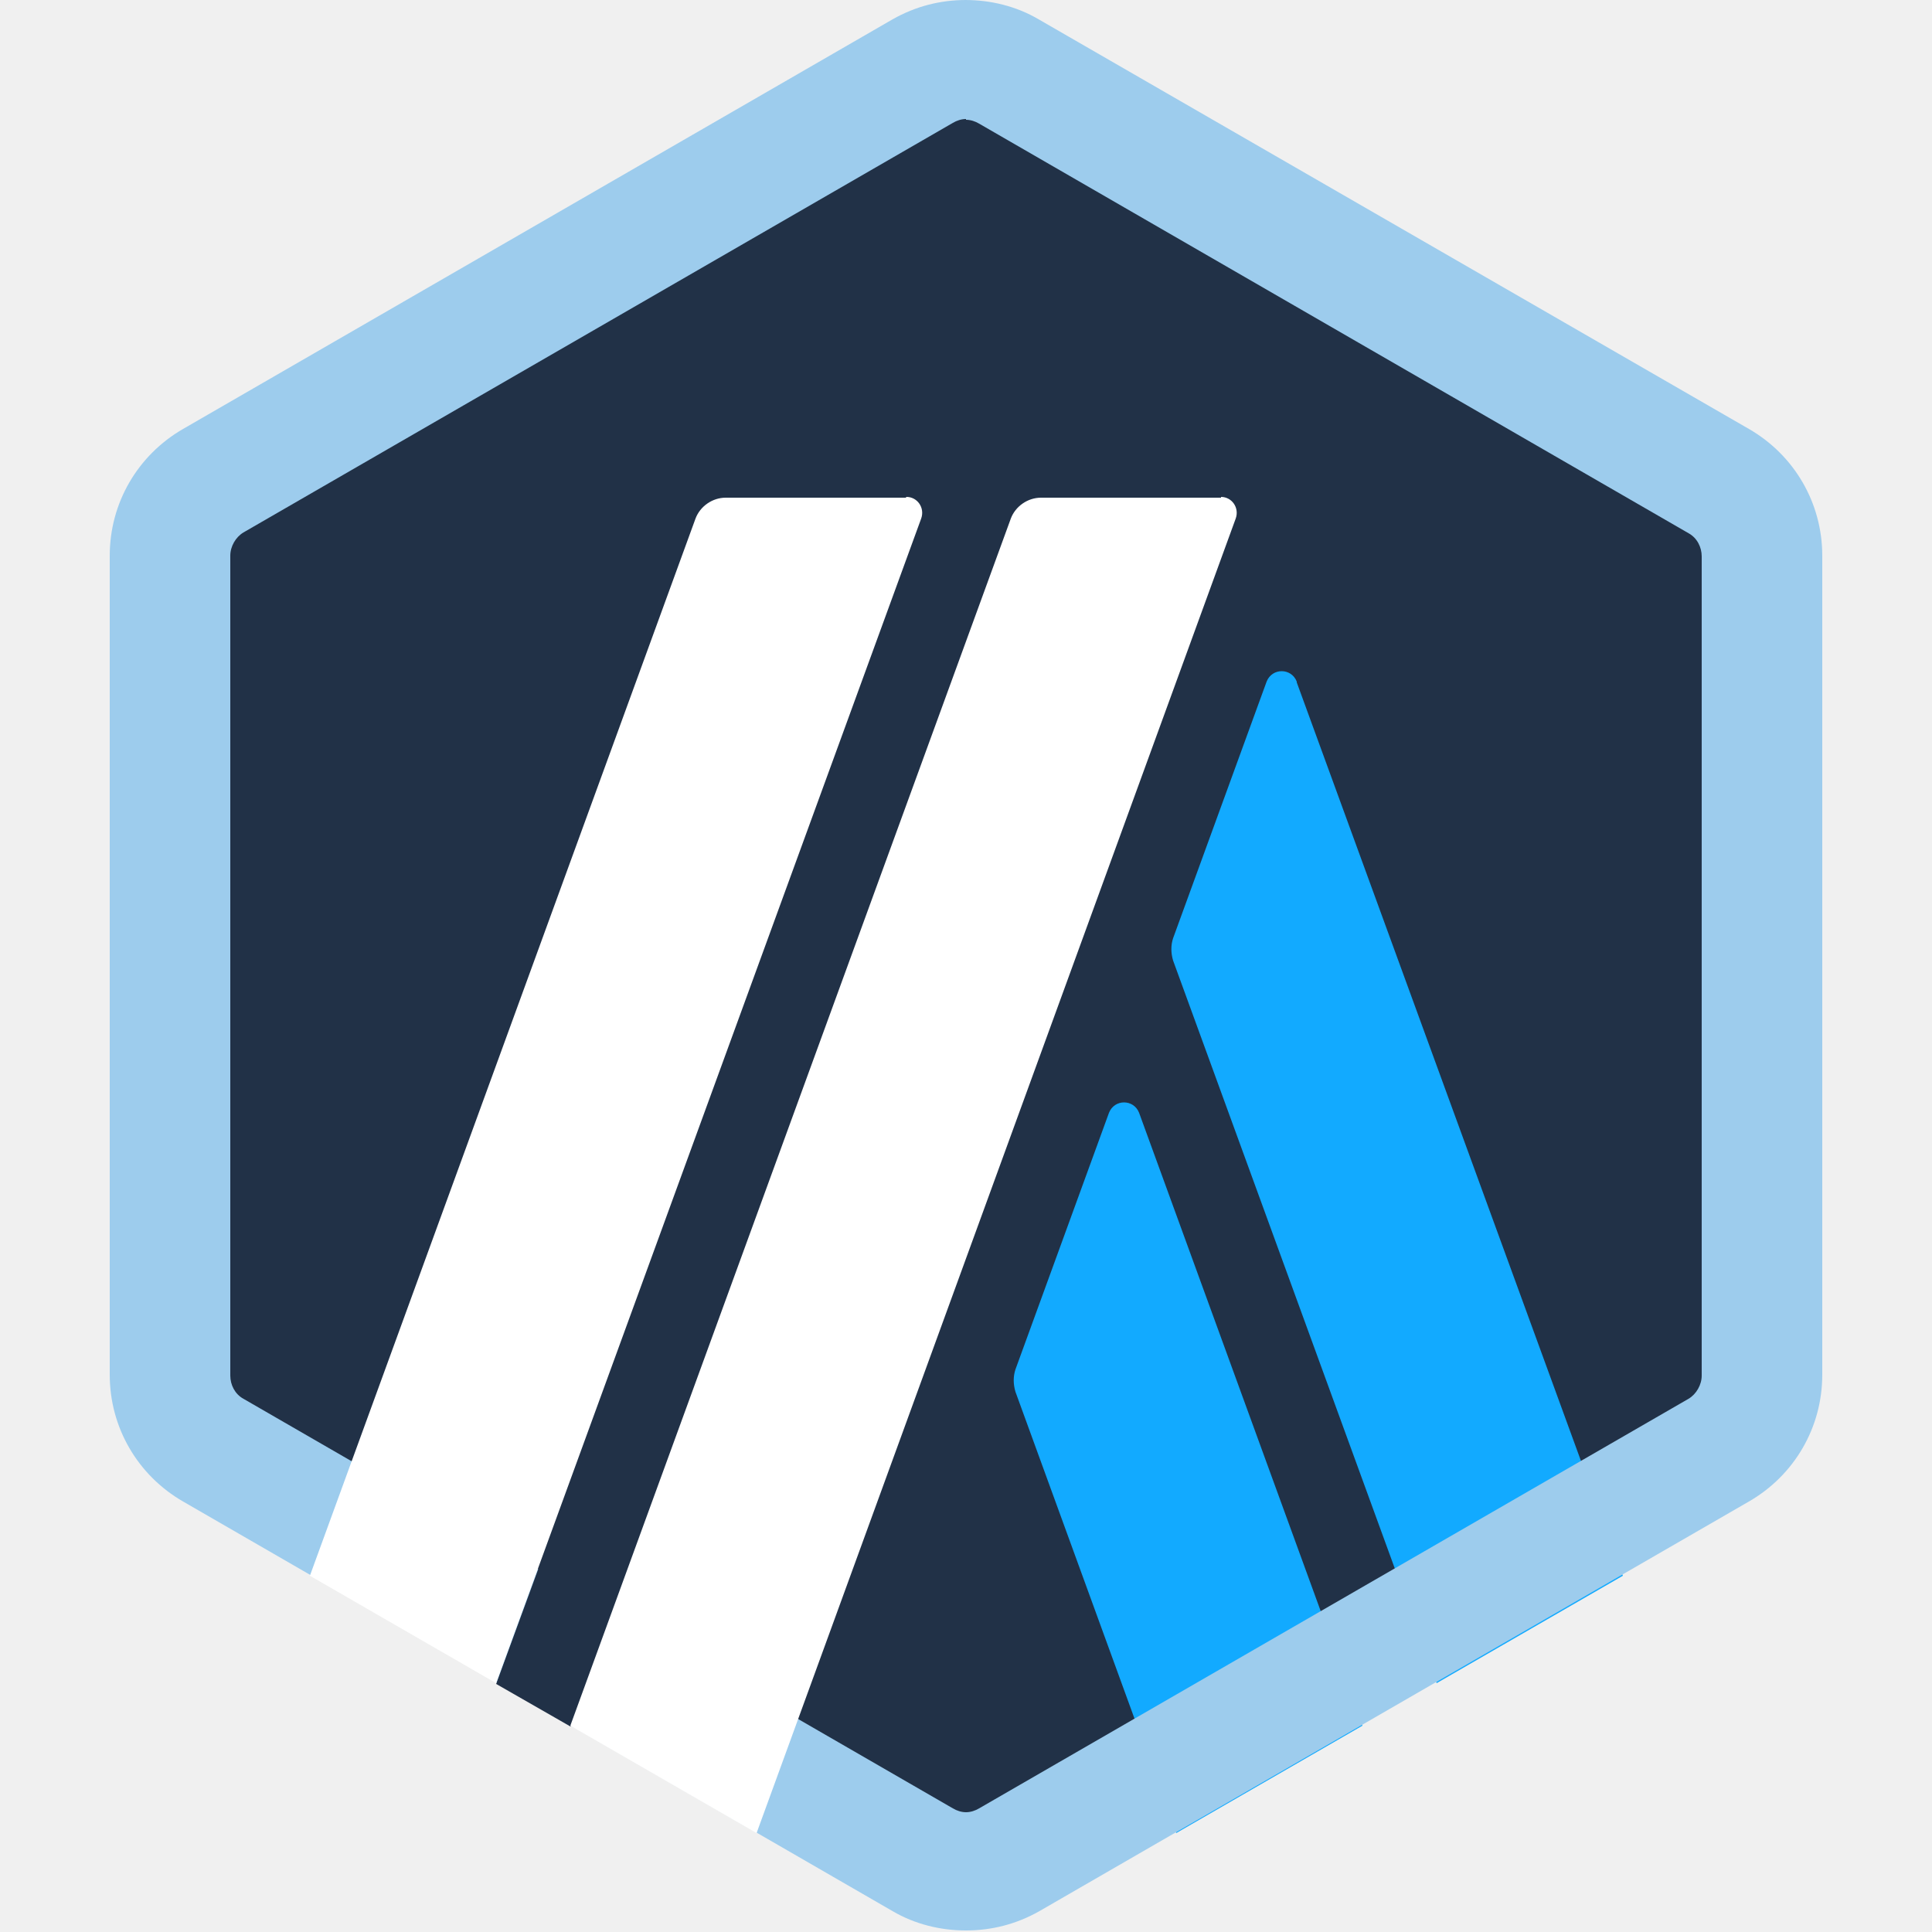
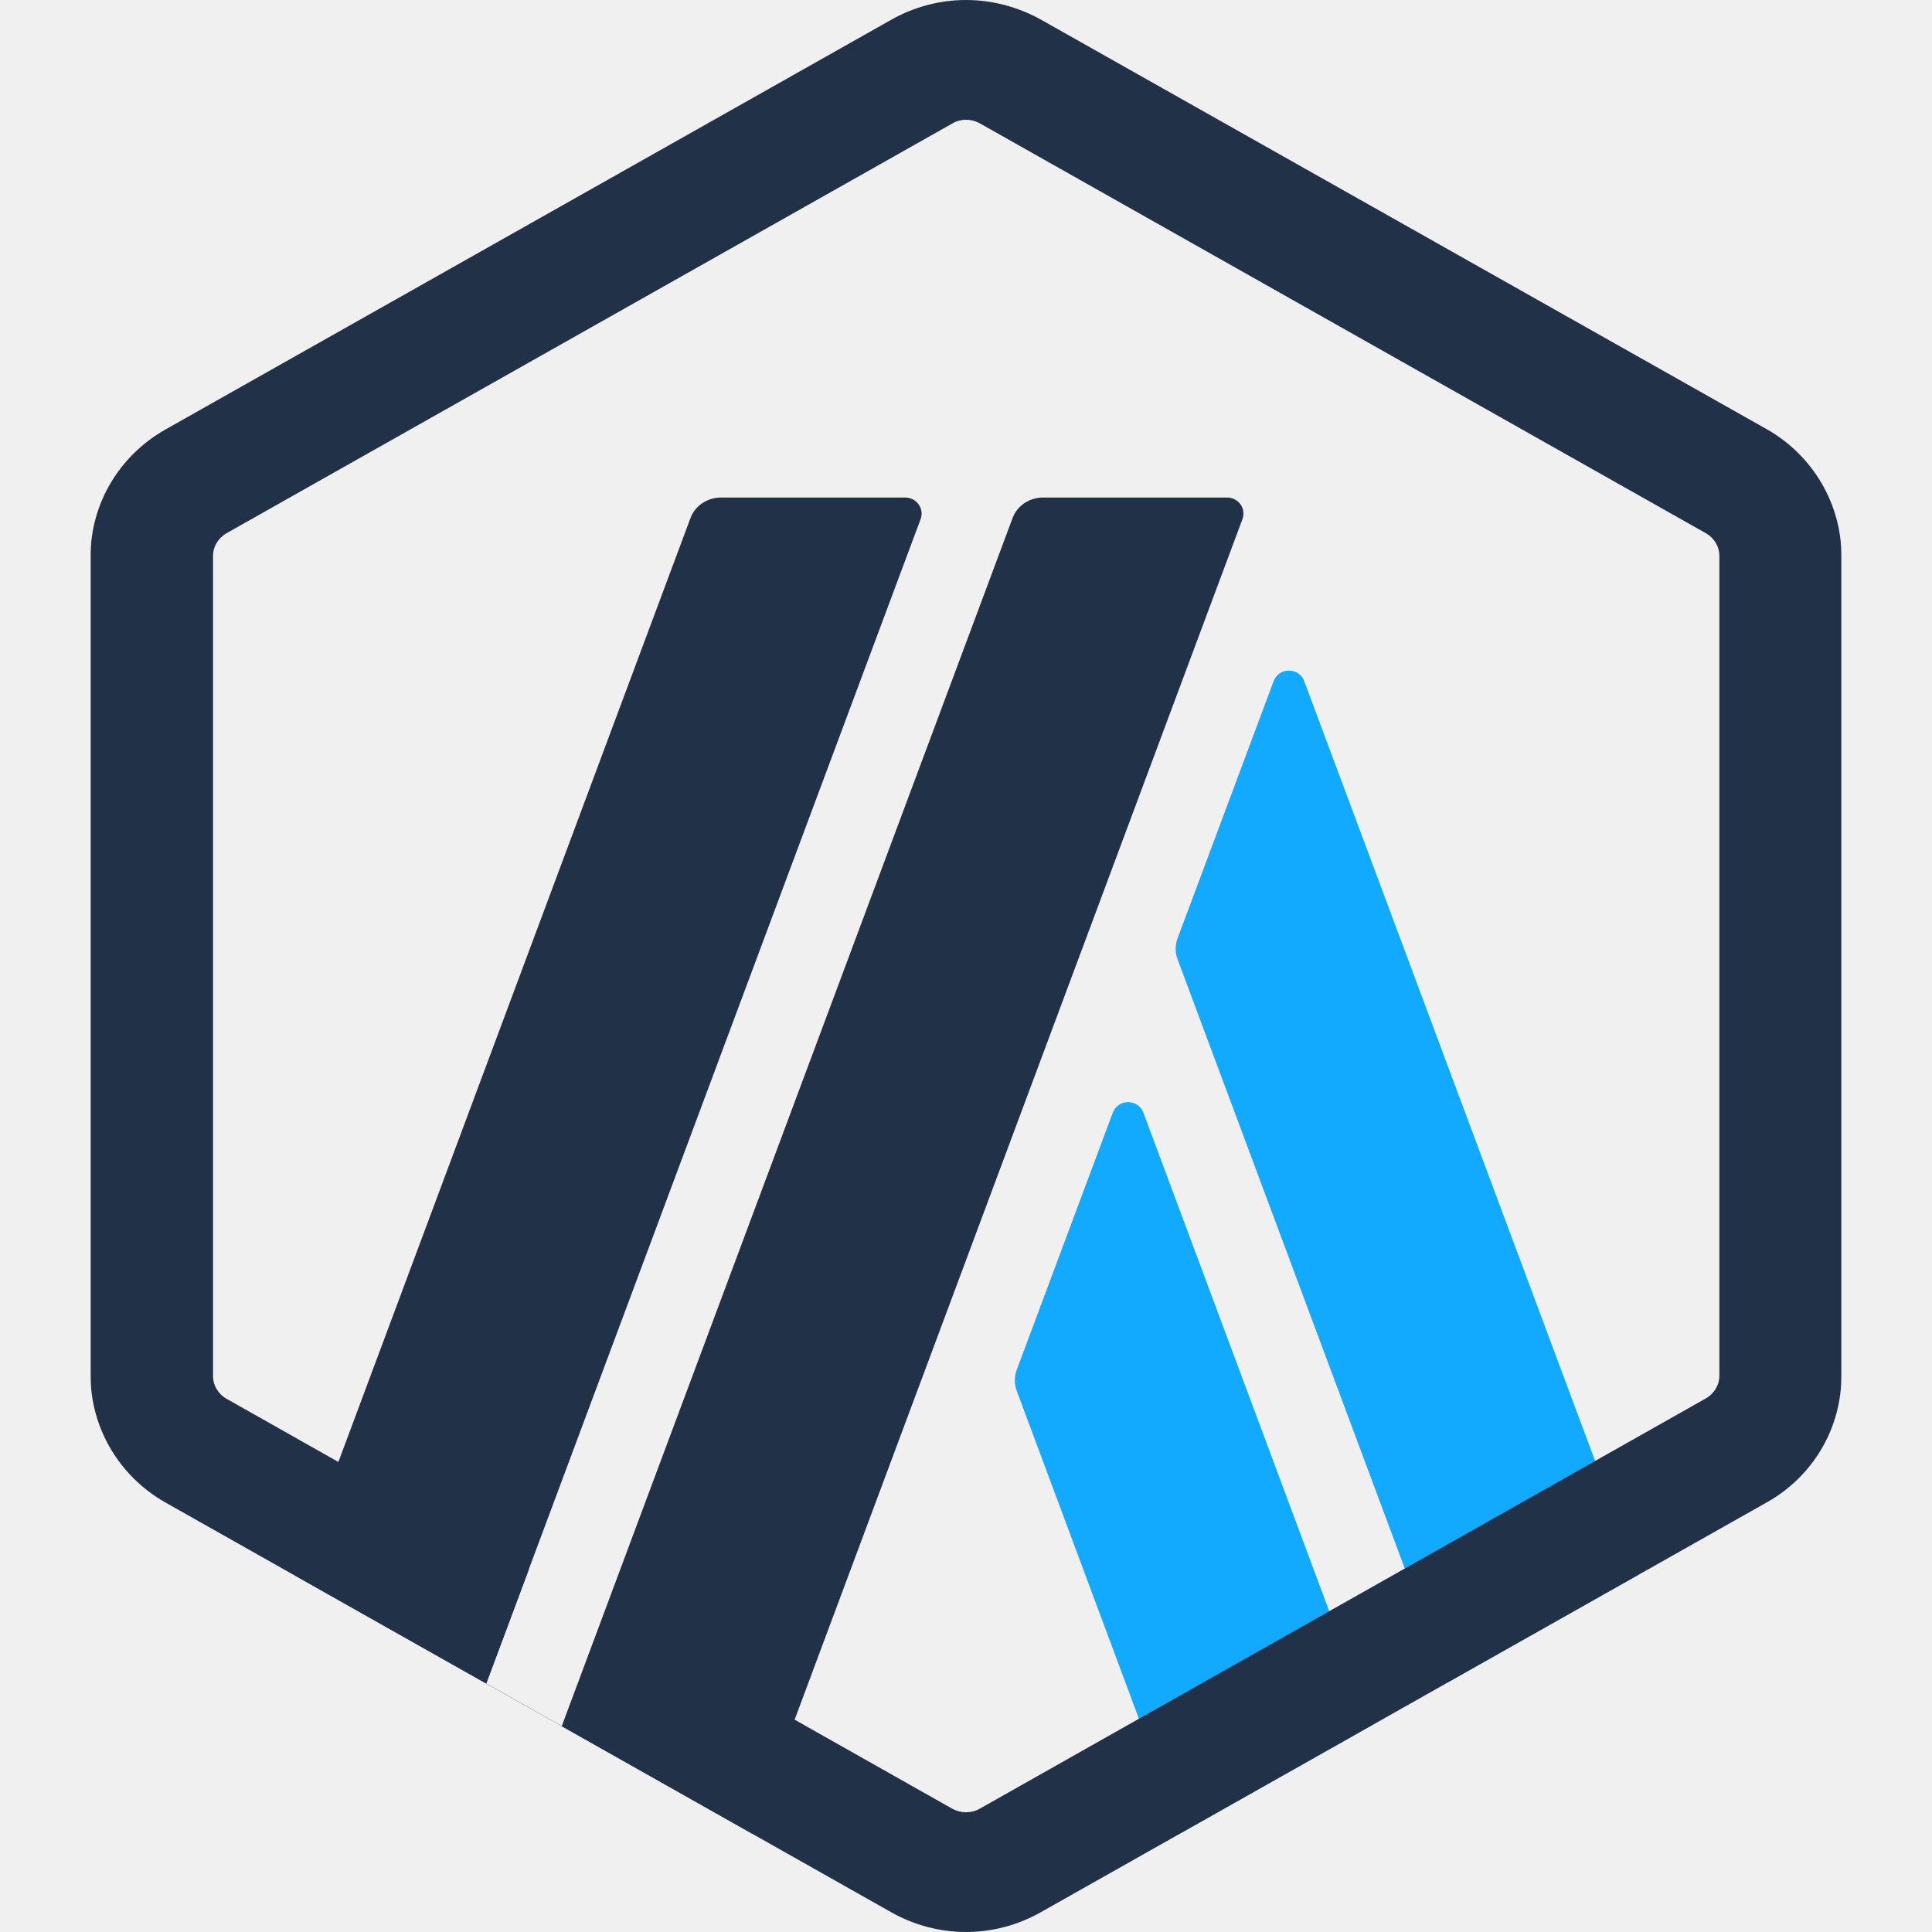
- <svg xmlns="http://www.w3.org/2000/svg" xml:space="preserve" id="Layer_1" x="0" y="0" viewBox="0 0 2500 2500">
-   <style>.st1{fill:#213147}.st2{fill:#12aaff}.st4{fill:#fff}</style>
-   <g id="Layer_x0020_1">
-     <g id="_2405588477232">
-       <path d="M0 0h2500v2500H0z" style="fill:none" />
-       <path d="M226 760v980c0 63 33 120 88 152l849 490c54 31 121 31 175 0l849-490c54-31 88-89 88-152V760c0-63-33-120-88-152l-849-490c-54-31-121-31-175 0L314 608c-54 31-87 89-87 152z" class="st1" />
-       <path d="m1435 1440-121 332c-3 9-3 19 0 29l208 571 241-139-289-793c-7-18-32-18-39 0M1678 882c-7-18-32-18-39 0l-121 332c-3 9-3 19 0 29l341 935 241-139-422-1156z" class="st2" />
-       <path d="M1250 155c6 0 12 2 17 5l918 530c11 6 17 18 17 30v1060c0 12-7 24-17 30l-918 530c-5 3-11 5-17 5s-12-2-17-5l-918-530c-11-6-17-18-17-30V719c0-12 7-24 17-30l918-530c5-3 11-5 17-5zm0-155c-33 0-65 8-95 25L237 555c-59 34-95 96-95 164v1060c0 68 36 130 95 164l918 530c29 17 62 25 95 25s65-8 95-25l918-530c59-34 95-96 95-164V719c0-68-36-130-95-164L1344 25c-29-17-62-25-95-25z" style="fill:#9dcced" />
-       <path d="m642 2179 85-232 170 141-159 146z" class="st1" />
-       <path d="M1172 644H939c-17 0-33 11-39 27L401 2039l241 139 550-1507c5-14-5-28-19-28zM1580 644h-233c-17 0-33 11-39 27L738 2233l241 139 620-1701c5-14-5-28-19-28z" class="st4" />
-     </g>
+ <svg xmlns="http://www.w3.org/2000/svg" width="512" height="512" viewBox="0 0 512 512" fill="none">
+   <mask id="mask0_11270_2095" style="mask-type:luminance" maskUnits="userSpaceOnUse" x="24" y="0" width="464" height="512">
+     <path d="M488 0H24V512H488V0Z" fill="white" />
+   </mask>
+   <g mask="url(#mask0_11270_2095)">
+     <path d="M294.885 294.906L269.499 362.872C268.75 364.757 268.75 366.851 269.499 368.736L313.093 485.715L363.542 457.229L303.025 294.906C301.632 291.136 296.277 291.136 294.885 294.906Z" fill="#12AAFF" />
+     <path d="M345.65 180.545C344.258 176.776 338.902 176.776 337.51 180.545L312.125 248.512C311.374 250.398 311.374 252.493 312.125 254.377L383.566 445.92L434.016 417.433L345.65 180.545Z" fill="#12AAFF" />
+     <path fill-rule="evenodd" clip-rule="evenodd" d="M259.642 32.674C258.464 32.046 257.285 31.732 256 31.732C254.822 31.732 253.536 32.046 252.466 32.674L60.096 141.274C57.847 142.531 56.454 144.835 56.454 147.348V364.653C56.454 367.165 57.847 369.469 60.096 370.726L140.145 415.943L128.875 446.128L148.904 457.439L173.928 435.025L252.358 479.326C253.536 479.954 254.715 480.269 256 480.269C257.285 480.269 258.571 479.954 259.642 479.326L452.011 370.621C454.261 369.365 455.653 367.061 455.653 364.547V147.348C455.653 144.835 454.261 142.531 452.011 141.274L259.642 32.674ZM236.184 5.236C242.29 1.78 249.146 0 256 0C262.854 0 269.71 1.78 275.923 5.236L468.184 113.731C480.395 120.643 488 133.524 488 147.348V364.547C488 378.475 480.502 391.253 468.184 398.165L275.816 506.763C269.71 510.219 262.854 512 256 512C249.146 512 242.29 510.219 236.184 506.763L43.815 398.165C31.605 391.253 24 378.371 24 364.547V147.348C24 133.524 31.605 120.748 43.815 113.836L236.184 5.236Z" fill="#213147" />
+     <path d="M239.821 131.848H191.086C187.445 131.848 184.123 134.047 182.945 137.398L78.406 417.642L128.855 446.126L243.998 137.503C244.962 134.78 242.926 131.848 239.821 131.848Z" fill="#213147" />
+     <path d="M325.178 131.848H276.443C272.802 131.848 269.48 134.047 268.302 137.398L148.875 457.437L199.323 485.923L329.248 137.607C330.318 134.78 328.178 131.848 325.178 131.848Z" fill="#213147" />
  </g>
</svg>
